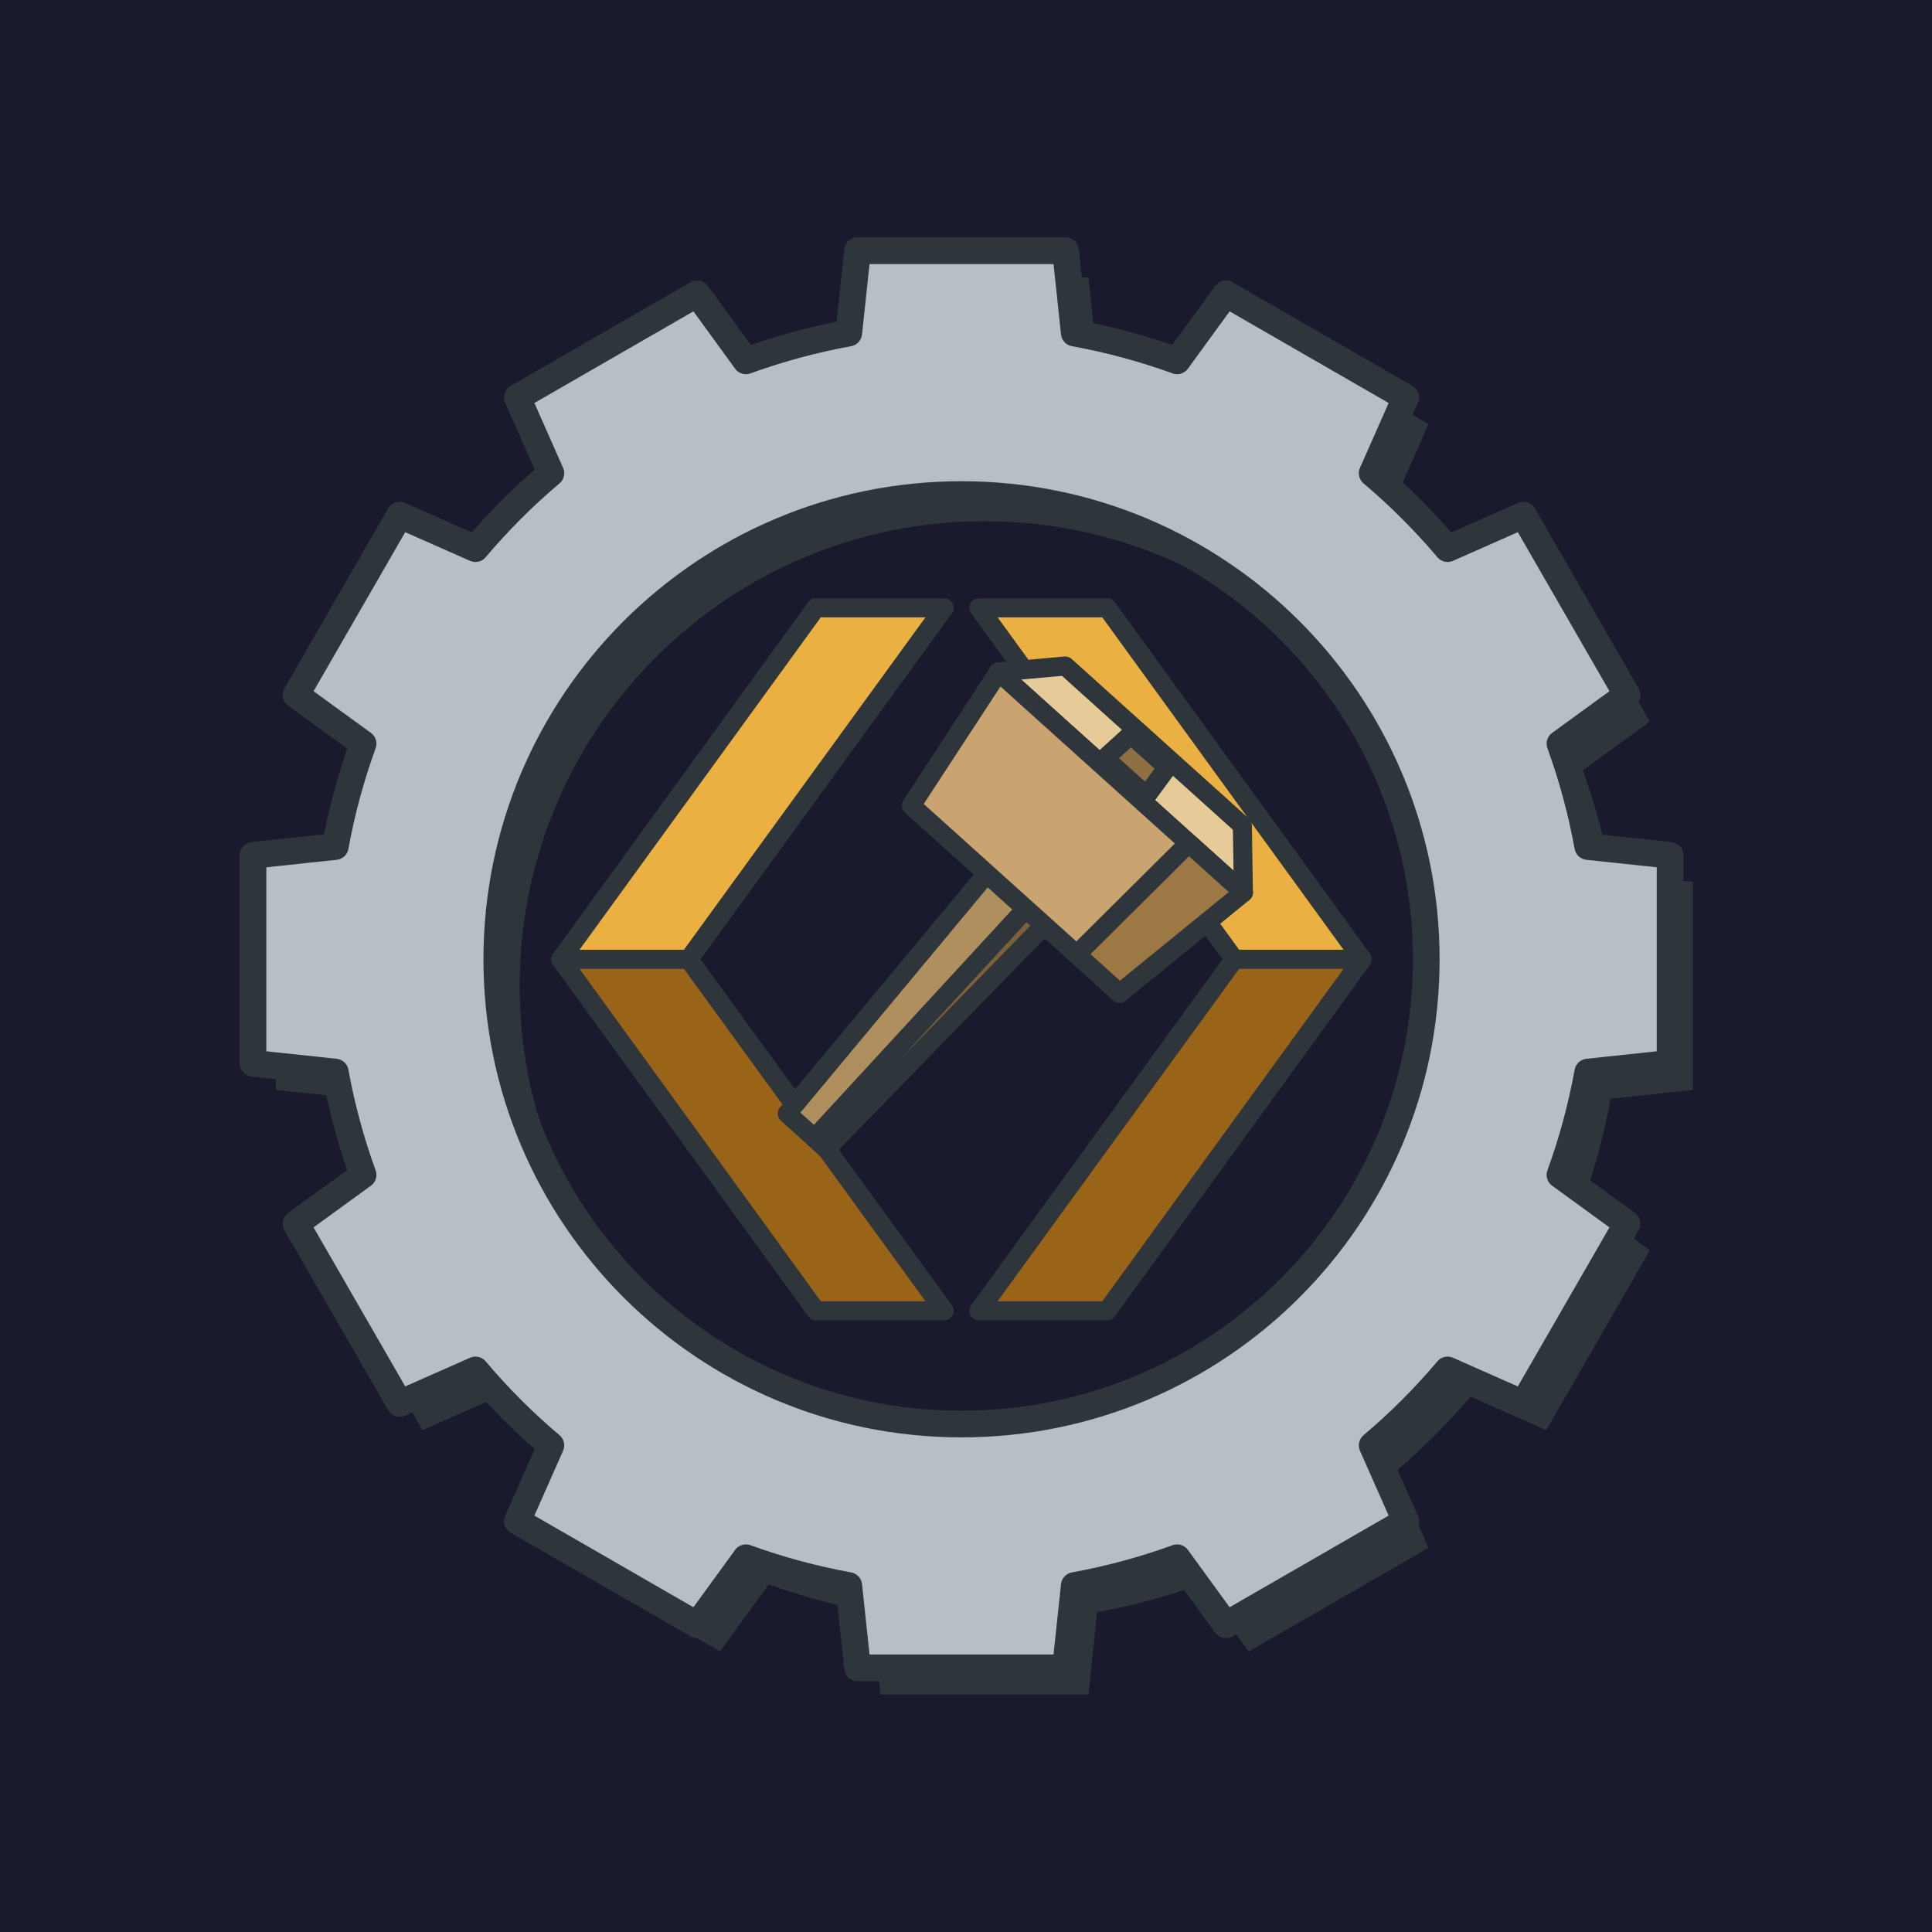
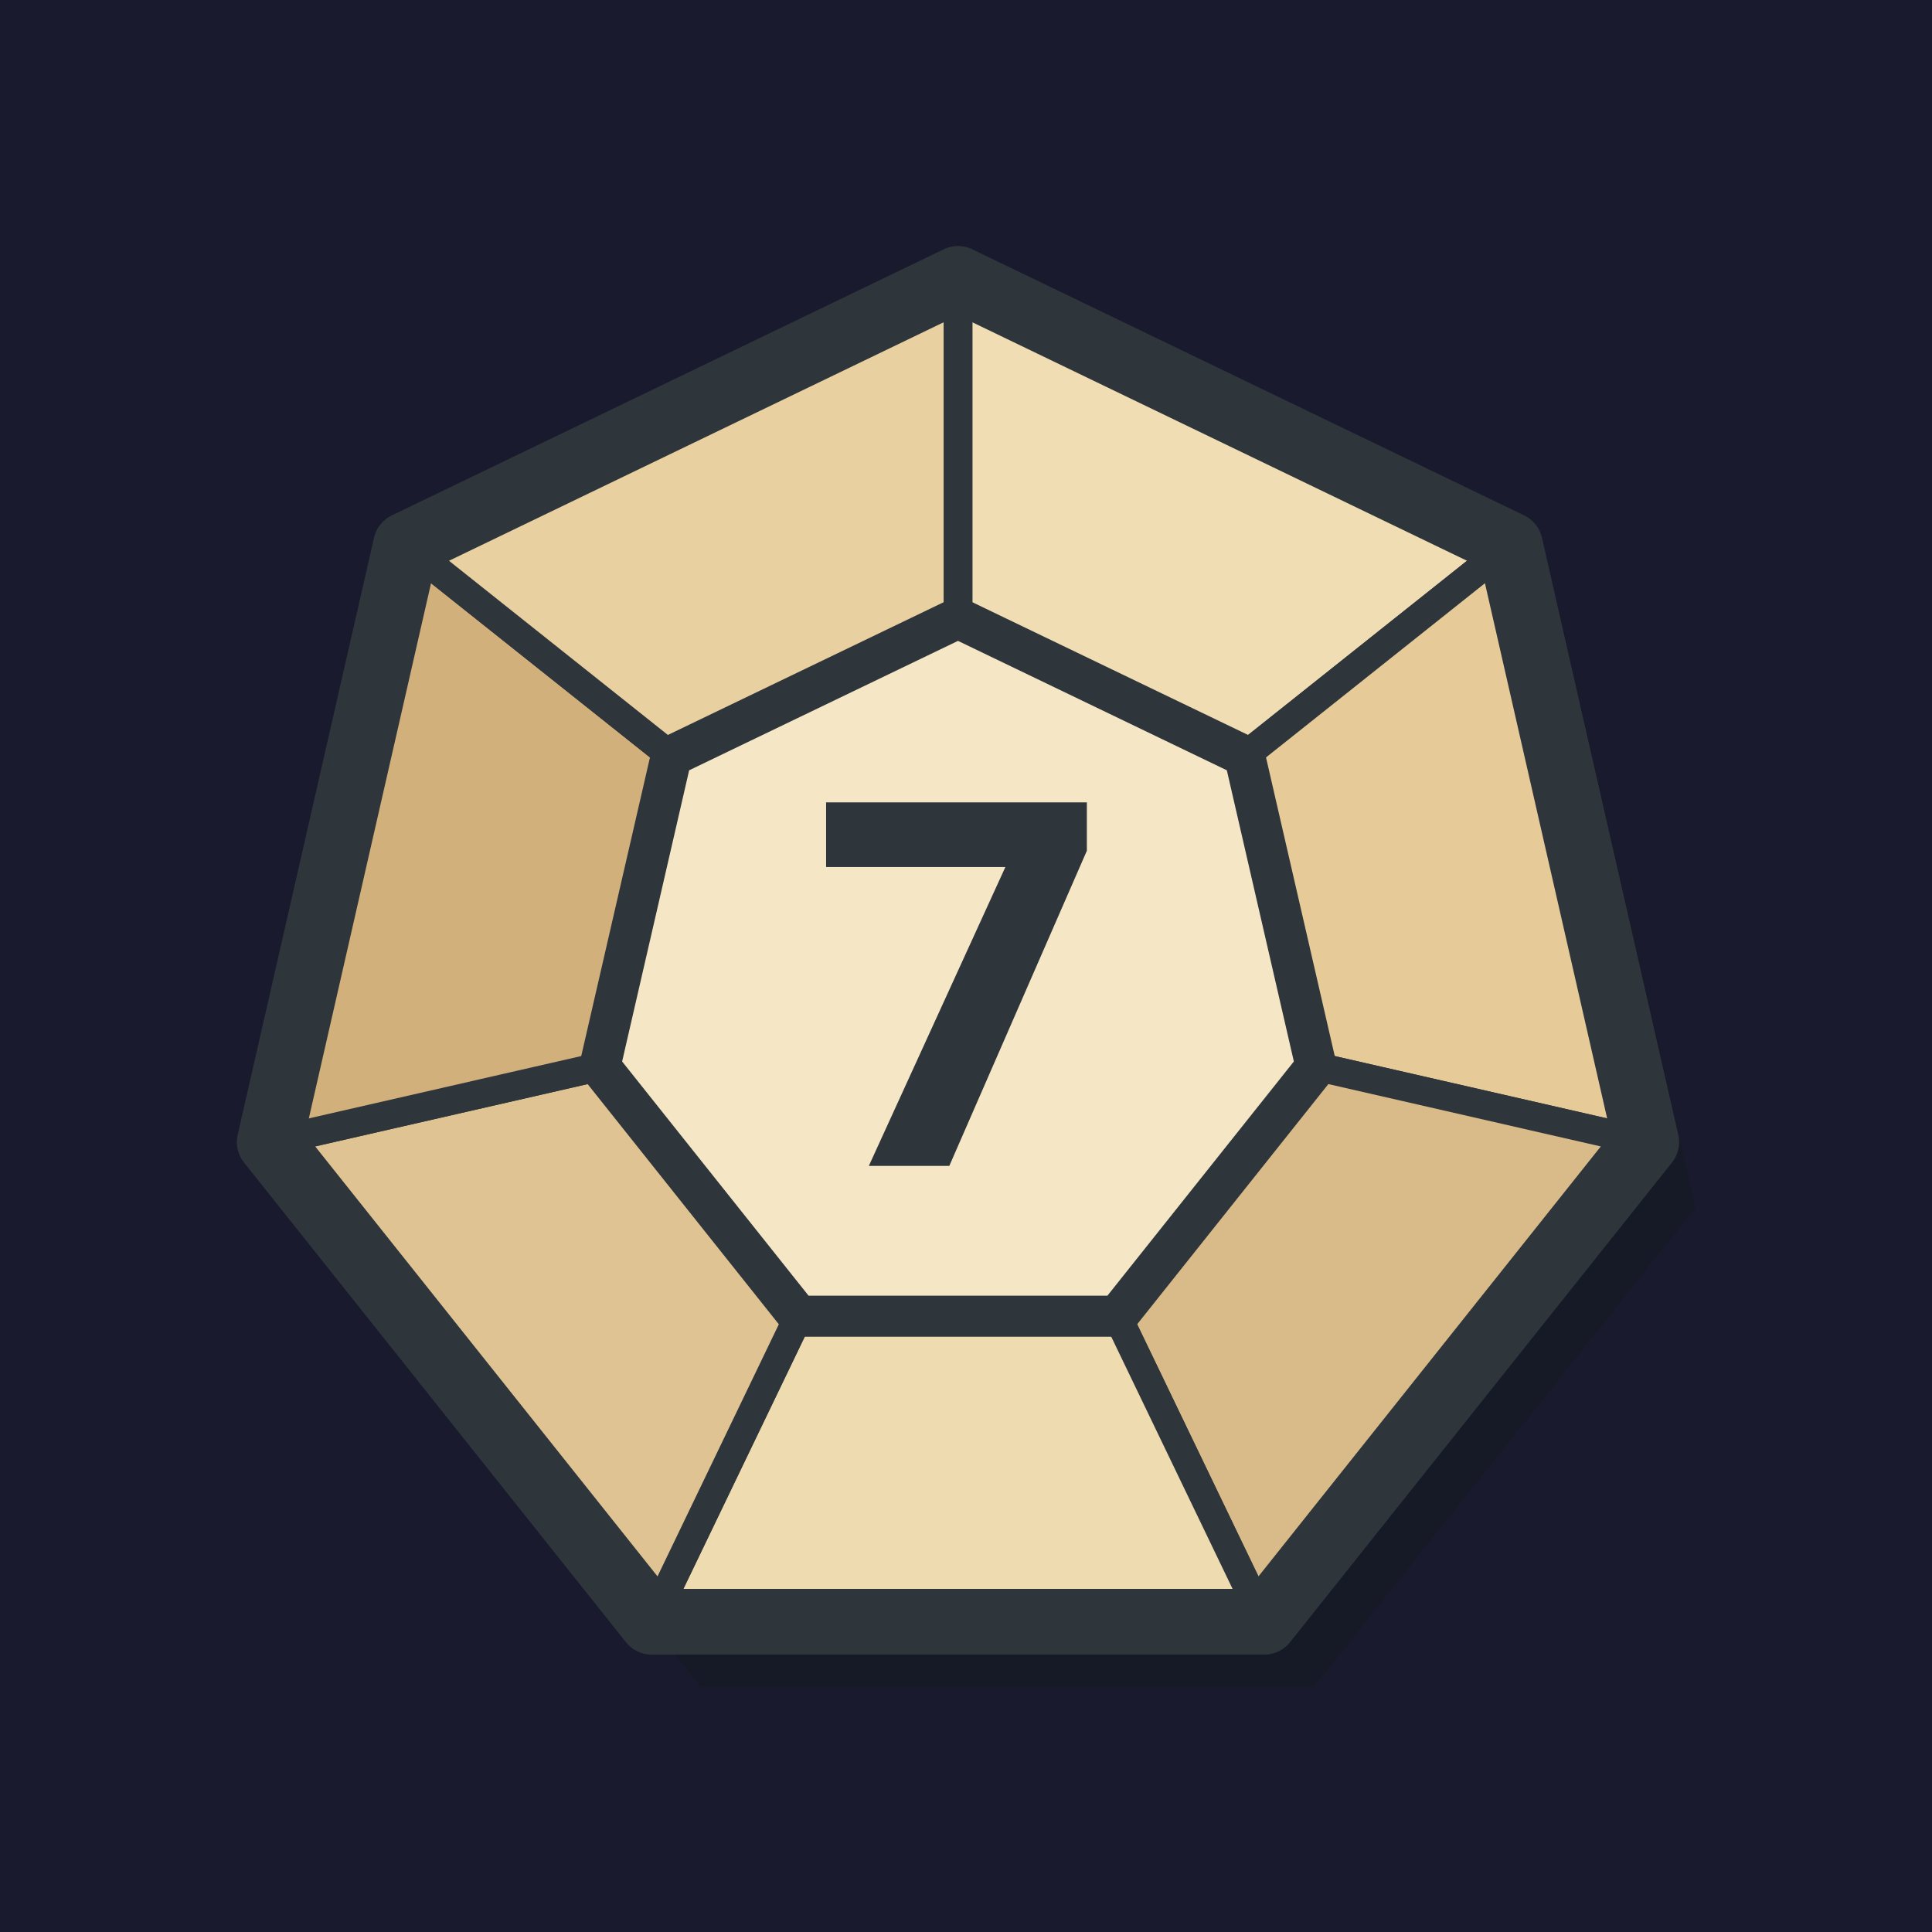
<svg xmlns="http://www.w3.org/2000/svg" width="180" height="180" viewBox="0 0 180 180">
  <rect width="180" height="180" fill="#1a1a2e" />
-   <svg x="22" y="22" width="136" height="136" viewBox="10.16 10.16 382.03 383.2" preserveAspectRatio="xMidYMid meet">
-     <defs>
-       <path id="gear-body" fill-rule="evenodd" d="M170.4,35.6 L172.7,14 L227.3,14 L229.6,35.6 A167,167 0 0 1 256.6,42.9 L269.4,25.3 L316.6,52.5 L307.8,72.4 A167,167 0 0 1 327.6,92.2 L347.5,83.4 L374.7,130.6 L357.1,143.4 A167,167 0 0 1 364.4,170.4 L386,172.7 L386,227.3 L364.4,229.6 A167,167 0 0 1 357.1,256.6 L374.7,269.4 L347.5,316.6 L327.6,307.8 A167,167 0 0 1 307.8,327.6 L316.6,347.5 L269.4,374.7 L256.6,357.1 A167,167 0 0 1 229.6,364.4 L227.3,386 L172.7,386 L170.4,364.4 A167,167 0 0 1 143.4,357.1 L130.6,374.7 L83.4,347.5 L92.2,327.6 A167,167 0 0 1 72.4,307.8 L52.5,316.6 L25.3,269.4 L42.9,256.6 A167,167 0 0 1 35.6,229.6 L14,227.3 L14,172.7 L35.6,170.4 A167,167 0 0 1 42.9,143.4 L25.3,130.6 L52.5,83.4 L72.4,92.2 A167,167 0 0 1 92.2,72.4 L83.4,52.5 L130.6,25.3 L143.4,42.9 A167,167 0 0 1 170.4,35.6 Z M200,78 A122,122 0 1 1 200,322 A122,122 0 1 1 200,78 Z" />
-       <g id="tags" stroke="#2E353B" stroke-width="7.353" stroke-linejoin="round">
-         <path fill="#EBB042" d="M143.8,64.3 L45.3,200 L94.7,200 L193.3,64.3 Z" />
-         <path fill="#9A6418" d="M45.3,200 L143.8,335.7 L193.3,335.7 L94.7,200 Z" />
-         <path fill="#EBB042" d="M256.2,64.3 L354.7,200 L305.3,200 L206.7,64.3 Z" />
-         <path fill="#9A6418" d="M354.7,200 L256.2,335.7 L206.7,335.7 L305.3,200 Z" />
+   <svg x="22" y="22" width="136" height="136" viewBox="112.11 109.77 177.73 175.78" preserveAspectRatio="xMidYMid meet">
+     <g id="b-die">
+       <g transform="translate(6,8)" opacity="0.45">
+         <path d="M200,114 L267.2,146.4 L283.8,219.1 L237.3,277.5 L162.7,277.5 L116.2,219.1 L132.8,146.4 Z" fill="#12181C" />
      </g>
-       <g id="mallet">
-         <g transform="rotate(42 200 200)" stroke="#2E353B" stroke-width="10.87" stroke-linejoin="round">
-           <path fill="#B08F5E" d="M178,154 L222,154 L215,332 L185,332 Z" />
-           <path fill="#7E6038" d="M208,154 L222,154 L215,332 L206,332 Z" />
-           <path fill="#E6CB99" d="M106,64 L132,36 L268,36 L294,64 Z" />
-           <path fill="#8E7042" d="M186,40 L214,40 L216,60 L184,60 Z" />
-           <path fill="#C9A470" d="M106,64 L294,64 L280,154 L120,154 Z" />
-           <path fill="#9C7844" d="M252,64 L294,64 L280,154 L247,154 Z" />
-         </g>
+       <g stroke="#2E353B" stroke-width="3.5" stroke-linejoin="round">
+         <path d="M200.0,114.0 L267.2,146.4 L234.9,172.1 L200.0,155.3 Z" fill="#F0DDB4" />
+         <path d="M267.2,146.4 L283.8,219.1 L243.6,209.9 L234.9,172.1 Z" fill="#E6CB99" />
+         <path d="M283.8,219.1 L237.3,277.5 L219.4,240.3 L243.6,209.9 Z" fill="#D9BB89" />
+         <path d="M237.3,277.5 L162.7,277.5 L180.6,240.3 L219.4,240.3 Z" fill="#EFDBB0" />
+         <path d="M162.7,277.5 L116.2,219.1 L156.4,209.9 L180.6,240.3 Z" fill="#DFC392" />
+         <path d="M116.2,219.1 L132.8,146.4 L165.1,172.1 L156.4,209.9 Z" fill="#D2B07C" />
+         <path d="M132.8,146.4 L200.0,114.0 L200.0,155.3 L165.1,172.1 Z" fill="#E9D0A0" />
      </g>
-     </defs>
-     <g>
-       <use href="#gear-body" transform="translate(6,7)" fill="#2E353B" />
-       <use href="#gear-body" fill="#B6BEC6" stroke="#2E353B" stroke-width="7.0" stroke-linejoin="round" />
-       <g transform="translate(200 200) scale(.68) translate(-200 -200)">
-         <use href="#tags" />
-       </g>
-     </g>
-     <g transform="translate(200 200) scale(.46) translate(-200 -200)">
-       <use href="#mallet" />
+       <path d="M200.0,155.3 L234.9,172.1 L243.6,209.9 L219.4,240.3 L180.6,240.3 L156.4,209.9 L165.1,172.1 Z" fill="#F5E7C6" stroke="#2E353B" stroke-width="5" stroke-linejoin="round" />
+       <path d="M200,114 L267.2,146.4 L283.8,219.1 L237.3,277.5 L162.7,277.5 L116.2,219.1 L132.8,146.4 Z" fill="none" stroke="#2E353B" stroke-width="8" stroke-linejoin="round" />
+       <text x="200" y="222" text-anchor="middle" font-family="Archivo, sans-serif" font-weight="900" font-size="62" fill="#2E353B">7</text>
    </g>
  </svg>
</svg>
